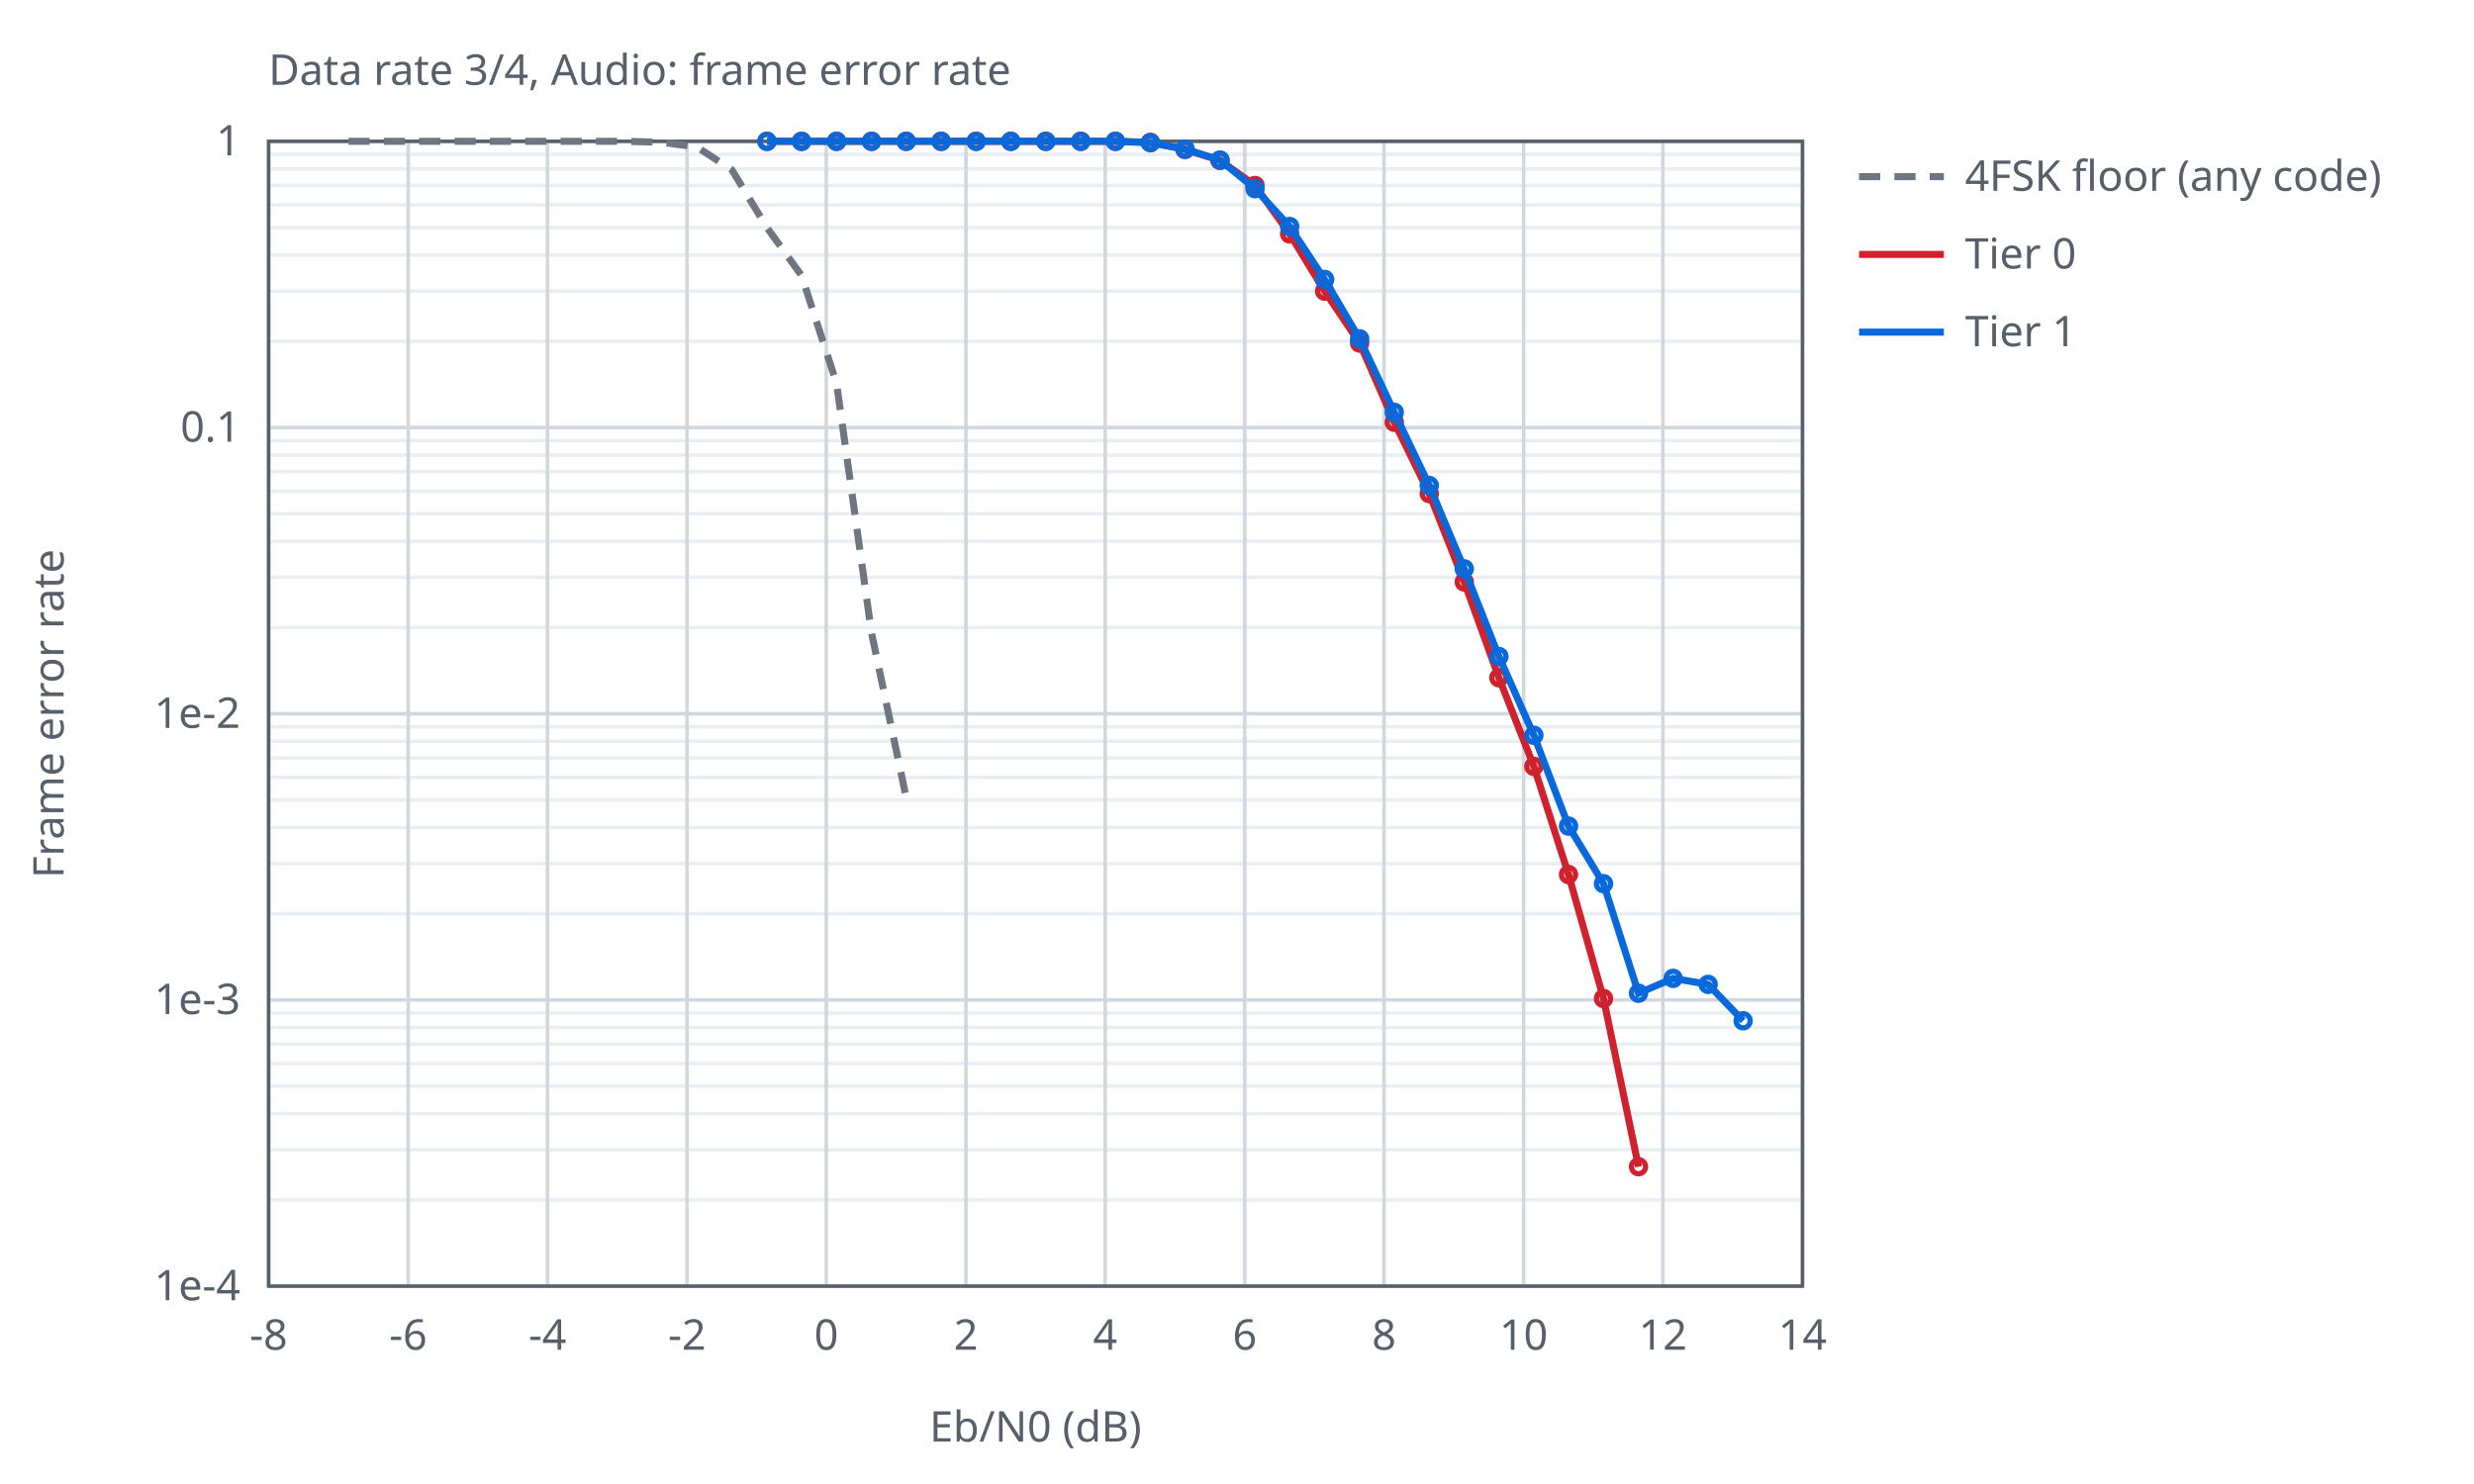
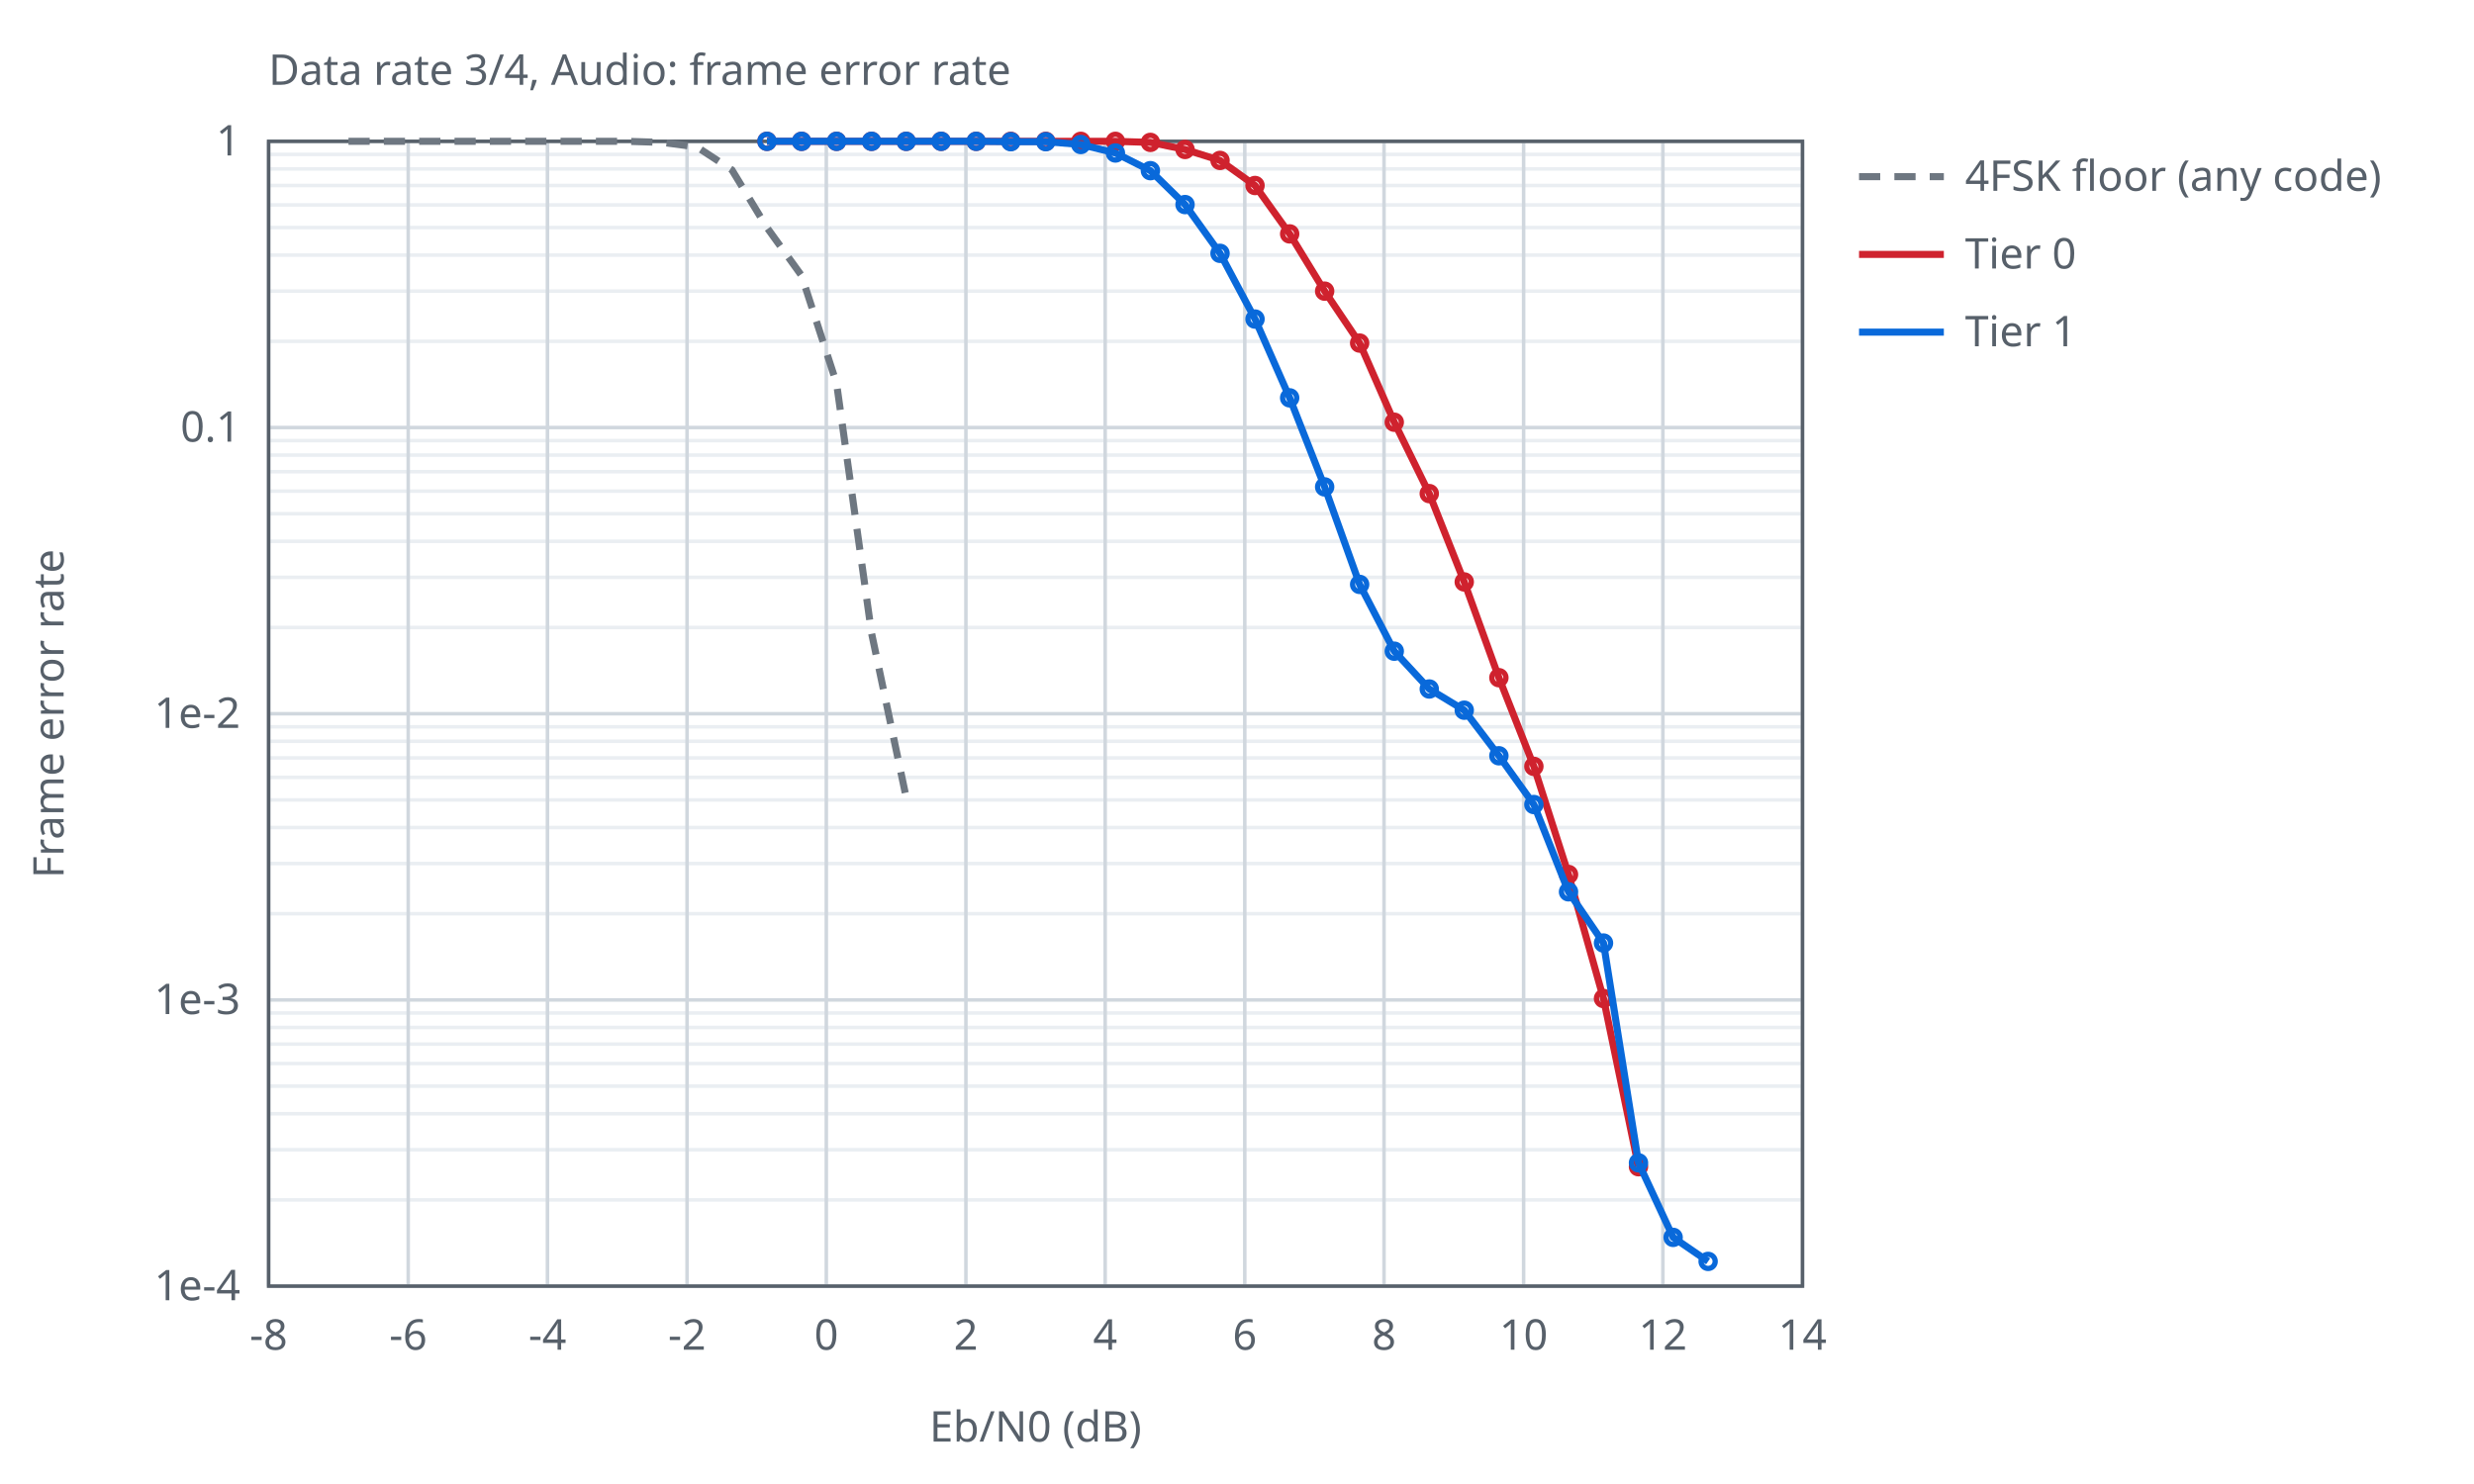
<svg xmlns="http://www.w3.org/2000/svg" width="700" height="420" viewBox="0 0 700 420">
  <style>text{font-family:sans-serif;font-size:12px;fill:#57606a}.ax{stroke:#57606a;stroke-width:1;fill:none}.gr{stroke:#d0d7de;stroke-width:1}.mi{stroke:#eaeef2;stroke-width:1}.r0{stroke:#6e7781}.r1{stroke:#bc4c00}.r2{stroke:#8250df}.s1{stroke:#cf222e}.s2{stroke:#0969da}.s3{stroke:#1a7f37}.s4{stroke:#9a6700}.l{fill:none;stroke-width:2}.p{fill:none;stroke-width:1.5}@media (prefers-color-scheme:dark){text{fill:#c9d1d9}.ax{stroke:#8b949e}.gr{stroke:#30363d}.mi{stroke:#21262d}.r0{stroke:#8b949e}.r1{stroke:#f0883e}.r2{stroke:#d2a8ff}.s1{stroke:#ff7b72}.s2{stroke:#58a6ff}.s3{stroke:#3fb950}.s4{stroke:#d29922}}</style>
  <text x="76.0" y="24">Data rate 3/4, Audio: frame error rate</text>
  <line class="mi" x1="76.0" y1="96.6" x2="510.0" y2="96.6" />
  <line class="mi" x1="76.0" y1="82.4" x2="510.0" y2="82.4" />
  <line class="mi" x1="76.0" y1="72.2" x2="510.0" y2="72.2" />
  <line class="mi" x1="76.0" y1="64.4" x2="510.0" y2="64.4" />
  <line class="mi" x1="76.0" y1="58.0" x2="510.0" y2="58.0" />
  <line class="mi" x1="76.0" y1="52.5" x2="510.0" y2="52.5" />
  <line class="mi" x1="76.0" y1="47.8" x2="510.0" y2="47.8" />
  <line class="mi" x1="76.0" y1="43.7" x2="510.0" y2="43.7" />
  <line class="mi" x1="76.0" y1="177.6" x2="510.0" y2="177.6" />
  <line class="mi" x1="76.0" y1="163.4" x2="510.0" y2="163.4" />
  <line class="mi" x1="76.0" y1="153.2" x2="510.0" y2="153.2" />
  <line class="mi" x1="76.0" y1="145.4" x2="510.0" y2="145.4" />
  <line class="mi" x1="76.0" y1="139.0" x2="510.0" y2="139.0" />
  <line class="mi" x1="76.0" y1="133.5" x2="510.0" y2="133.5" />
  <line class="mi" x1="76.0" y1="128.8" x2="510.0" y2="128.8" />
  <line class="mi" x1="76.0" y1="124.7" x2="510.0" y2="124.7" />
  <line class="mi" x1="76.0" y1="258.6" x2="510.0" y2="258.6" />
  <line class="mi" x1="76.0" y1="244.4" x2="510.0" y2="244.4" />
  <line class="mi" x1="76.0" y1="234.2" x2="510.0" y2="234.2" />
  <line class="mi" x1="76.0" y1="226.4" x2="510.0" y2="226.4" />
  <line class="mi" x1="76.0" y1="220.0" x2="510.0" y2="220.0" />
  <line class="mi" x1="76.0" y1="214.5" x2="510.0" y2="214.5" />
  <line class="mi" x1="76.0" y1="209.8" x2="510.0" y2="209.8" />
  <line class="mi" x1="76.0" y1="205.7" x2="510.0" y2="205.7" />
  <line class="mi" x1="76.0" y1="339.6" x2="510.0" y2="339.6" />
  <line class="mi" x1="76.0" y1="325.4" x2="510.0" y2="325.4" />
  <line class="mi" x1="76.0" y1="315.2" x2="510.0" y2="315.2" />
  <line class="mi" x1="76.0" y1="307.4" x2="510.0" y2="307.4" />
  <line class="mi" x1="76.0" y1="301.0" x2="510.0" y2="301.0" />
  <line class="mi" x1="76.0" y1="295.5" x2="510.0" y2="295.5" />
  <line class="mi" x1="76.0" y1="290.8" x2="510.0" y2="290.8" />
  <line class="mi" x1="76.0" y1="286.7" x2="510.0" y2="286.7" />
  <line class="gr" x1="76.0" y1="364.0" x2="76.0" y2="40.0" />
  <text x="76.0" y="382.0" text-anchor="middle">-8</text>
  <line class="gr" x1="115.5" y1="364.0" x2="115.5" y2="40.0" />
  <text x="115.5" y="382.0" text-anchor="middle">-6</text>
  <line class="gr" x1="154.9" y1="364.0" x2="154.9" y2="40.0" />
  <text x="154.9" y="382.0" text-anchor="middle">-4</text>
  <line class="gr" x1="194.4" y1="364.0" x2="194.4" y2="40.0" />
  <text x="194.4" y="382.0" text-anchor="middle">-2</text>
  <line class="gr" x1="233.8" y1="364.0" x2="233.8" y2="40.0" />
  <text x="233.8" y="382.0" text-anchor="middle">0</text>
  <line class="gr" x1="273.3" y1="364.0" x2="273.3" y2="40.0" />
  <text x="273.3" y="382.0" text-anchor="middle">2</text>
  <line class="gr" x1="312.7" y1="364.0" x2="312.7" y2="40.0" />
  <text x="312.7" y="382.0" text-anchor="middle">4</text>
  <line class="gr" x1="352.2" y1="364.0" x2="352.2" y2="40.0" />
  <text x="352.2" y="382.0" text-anchor="middle">6</text>
  <line class="gr" x1="391.6" y1="364.0" x2="391.6" y2="40.0" />
  <text x="391.6" y="382.0" text-anchor="middle">8</text>
  <line class="gr" x1="431.1" y1="364.0" x2="431.1" y2="40.0" />
  <text x="431.1" y="382.0" text-anchor="middle">10</text>
  <line class="gr" x1="470.5" y1="364.0" x2="470.5" y2="40.0" />
  <text x="470.5" y="382.0" text-anchor="middle">12</text>
  <line class="gr" x1="510.0" y1="364.0" x2="510.0" y2="40.0" />
  <text x="510.0" y="382.0" text-anchor="middle">14</text>
  <line class="gr" x1="76.0" y1="40.0" x2="510.0" y2="40.0" />
  <text x="68.0" y="44.0" text-anchor="end">1</text>
  <line class="gr" x1="76.0" y1="121.0" x2="510.0" y2="121.0" />
  <text x="68.0" y="125.0" text-anchor="end">0.1</text>
  <line class="gr" x1="76.0" y1="202.0" x2="510.0" y2="202.0" />
  <text x="68.0" y="206.0" text-anchor="end">1e-2</text>
  <line class="gr" x1="76.0" y1="283.0" x2="510.0" y2="283.0" />
  <text x="68.0" y="287.0" text-anchor="end">1e-3</text>
  <line class="gr" x1="76.0" y1="364.0" x2="510.0" y2="364.0" />
  <text x="68.0" y="368.0" text-anchor="end">1e-4</text>
  <rect class="ax" x="76.0" y="40.0" width="434.0" height="324.0" />
  <text x="293.0" y="408.0" text-anchor="middle">Eb/N0 (dB)</text>
  <text x="18" y="202.0" text-anchor="middle" transform="rotate(-90 18 202.0)">Frame error rate</text>
  <path class="l r0" stroke-dasharray="6 4" d="M98.6,40.0 L108.5,40.0 L118.3,40.0 L128.2,40.0 L138.1,40.0 L147.9,40.0 L157.8,40.0 L167.7,40.0 L177.5,40.0 L187.4,40.3 L197.2,41.6 L207.1,48.1 L217.0,64.4 L226.8,78.0 L236.7,108.5 L246.6,179.2 L256.4,225.7" />
  <line class="l r0" stroke-dasharray="6 4" x1="526.0" y1="50.0" x2="550.0" y2="50.0" />
  <text x="556.0" y="54.0">4FSK floor (any code)</text>
  <path class="l s1" d="M217.0,40.0 L226.8,40.0 L236.7,40.0 L246.6,40.0 L256.4,40.0 L266.3,40.0 L276.2,40.0 L286.0,40.0 L295.9,40.0 L305.8,40.0 L315.6,40.0 L325.5,40.3 L335.3,42.3 L345.2,45.4 L355.1,52.5 L364.9,66.2 L374.8,82.4 L384.7,97.1 L394.5,119.5 L404.4,139.7 L414.3,164.7 L424.1,191.8 L434.0,216.9 L443.8,247.5 L453.7,282.6 L463.6,330.2" />
  <circle class="p s1" cx="217.0" cy="40.0" r="2" />
  <circle class="p s1" cx="226.8" cy="40.0" r="2" />
  <circle class="p s1" cx="236.7" cy="40.0" r="2" />
  <circle class="p s1" cx="246.6" cy="40.0" r="2" />
  <circle class="p s1" cx="256.4" cy="40.0" r="2" />
  <circle class="p s1" cx="266.3" cy="40.0" r="2" />
  <circle class="p s1" cx="276.2" cy="40.0" r="2" />
  <circle class="p s1" cx="286.0" cy="40.0" r="2" />
  <circle class="p s1" cx="295.9" cy="40.0" r="2" />
  <circle class="p s1" cx="305.8" cy="40.0" r="2" />
  <circle class="p s1" cx="315.6" cy="40.0" r="2" />
  <circle class="p s1" cx="325.5" cy="40.3" r="2" />
  <circle class="p s1" cx="335.3" cy="42.3" r="2" />
  <circle class="p s1" cx="345.2" cy="45.4" r="2" />
  <circle class="p s1" cx="355.1" cy="52.5" r="2" />
  <circle class="p s1" cx="364.9" cy="66.2" r="2" />
  <circle class="p s1" cx="374.8" cy="82.4" r="2" />
  <circle class="p s1" cx="384.7" cy="97.1" r="2" />
  <circle class="p s1" cx="394.5" cy="119.5" r="2" />
  <circle class="p s1" cx="404.4" cy="139.7" r="2" />
  <circle class="p s1" cx="414.3" cy="164.7" r="2" />
  <circle class="p s1" cx="424.1" cy="191.8" r="2" />
  <circle class="p s1" cx="434.0" cy="216.9" r="2" />
  <circle class="p s1" cx="443.8" cy="247.5" r="2" />
  <circle class="p s1" cx="453.7" cy="282.6" r="2" />
  <circle class="p s1" cx="463.6" cy="330.2" r="2" />
  <line class="l s1" x1="526.0" y1="72.0" x2="550.0" y2="72.0" />
  <text x="556.0" y="76.0">Tier 0</text>
-   <path class="l s2" d="M217.0,40.0 L226.8,40.0 L236.7,40.0 L246.6,40.0 L256.4,40.0 L266.3,40.0 L276.2,40.0 L286.0,40.0 L295.9,40.0 L305.8,40.0 L315.6,40.0 L325.5,40.4 L335.3,42.2 L345.2,45.3 L355.1,53.4 L364.9,64.1 L374.8,79.1 L384.7,95.9 L394.5,116.7 L404.4,137.4 L414.3,161.0 L424.1,185.8 L434.0,208.1 L443.8,233.8 L453.7,250.1 L463.6,281.1 L473.4,276.9 L483.3,278.6 L493.2,288.9" />
+   <path class="l s2" d="M217.0,40.0 L226.8,40.0 L236.7,40.0 L246.6,40.0 L256.4,40.0 L266.3,40.0 L276.2,40.0 L286.0,40.1 L295.9,40.1 L305.8,40.9 L315.6,43.3 L325.5,48.3 L335.3,57.9 L345.2,71.7 L355.1,90.3 L364.9,112.6 L374.8,137.8 L384.7,165.4 L394.5,184.3 L404.4,195.0 L414.3,201.0 L424.1,213.9 L434.0,227.7 L443.8,252.4 L453.7,266.9 L463.6,329.1 L473.4,350.2 L483.3,357.0" />
  <circle class="p s2" cx="217.0" cy="40.0" r="2" />
  <circle class="p s2" cx="226.8" cy="40.0" r="2" />
  <circle class="p s2" cx="236.7" cy="40.0" r="2" />
  <circle class="p s2" cx="246.6" cy="40.0" r="2" />
  <circle class="p s2" cx="256.4" cy="40.0" r="2" />
  <circle class="p s2" cx="266.3" cy="40.0" r="2" />
  <circle class="p s2" cx="276.2" cy="40.0" r="2" />
-   <circle class="p s2" cx="286.0" cy="40.0" r="2" />
-   <circle class="p s2" cx="295.9" cy="40.0" r="2" />
-   <circle class="p s2" cx="305.8" cy="40.0" r="2" />
-   <circle class="p s2" cx="315.6" cy="40.0" r="2" />
-   <circle class="p s2" cx="325.5" cy="40.4" r="2" />
-   <circle class="p s2" cx="335.3" cy="42.2" r="2" />
-   <circle class="p s2" cx="345.2" cy="45.3" r="2" />
-   <circle class="p s2" cx="355.1" cy="53.4" r="2" />
-   <circle class="p s2" cx="364.9" cy="64.1" r="2" />
-   <circle class="p s2" cx="374.8" cy="79.1" r="2" />
-   <circle class="p s2" cx="384.7" cy="95.9" r="2" />
-   <circle class="p s2" cx="394.5" cy="116.7" r="2" />
-   <circle class="p s2" cx="404.4" cy="137.4" r="2" />
-   <circle class="p s2" cx="414.3" cy="161.0" r="2" />
-   <circle class="p s2" cx="424.1" cy="185.8" r="2" />
-   <circle class="p s2" cx="434.0" cy="208.1" r="2" />
-   <circle class="p s2" cx="443.8" cy="233.8" r="2" />
-   <circle class="p s2" cx="453.7" cy="250.1" r="2" />
-   <circle class="p s2" cx="463.6" cy="281.1" r="2" />
-   <circle class="p s2" cx="473.4" cy="276.9" r="2" />
-   <circle class="p s2" cx="483.3" cy="278.6" r="2" />
-   <circle class="p s2" cx="493.2" cy="288.9" r="2" />
+   <circle class="p s2" cx="286.0" cy="40.1" r="2" />
+   <circle class="p s2" cx="295.9" cy="40.1" r="2" />
+   <circle class="p s2" cx="305.8" cy="40.9" r="2" />
+   <circle class="p s2" cx="315.6" cy="43.3" r="2" />
+   <circle class="p s2" cx="325.5" cy="48.3" r="2" />
+   <circle class="p s2" cx="335.3" cy="57.9" r="2" />
+   <circle class="p s2" cx="345.2" cy="71.7" r="2" />
+   <circle class="p s2" cx="355.1" cy="90.3" r="2" />
+   <circle class="p s2" cx="364.9" cy="112.6" r="2" />
+   <circle class="p s2" cx="374.8" cy="137.8" r="2" />
+   <circle class="p s2" cx="384.7" cy="165.4" r="2" />
+   <circle class="p s2" cx="394.5" cy="184.3" r="2" />
+   <circle class="p s2" cx="404.4" cy="195.0" r="2" />
+   <circle class="p s2" cx="414.3" cy="201.0" r="2" />
+   <circle class="p s2" cx="424.1" cy="213.9" r="2" />
+   <circle class="p s2" cx="434.0" cy="227.7" r="2" />
+   <circle class="p s2" cx="443.8" cy="252.4" r="2" />
+   <circle class="p s2" cx="453.7" cy="266.9" r="2" />
+   <circle class="p s2" cx="463.6" cy="329.1" r="2" />
+   <circle class="p s2" cx="473.4" cy="350.2" r="2" />
+   <circle class="p s2" cx="483.3" cy="357.0" r="2" />
  <line class="l s2" x1="526.0" y1="94.0" x2="550.0" y2="94.0" />
  <text x="556.0" y="98.0">Tier 1</text>
</svg>
